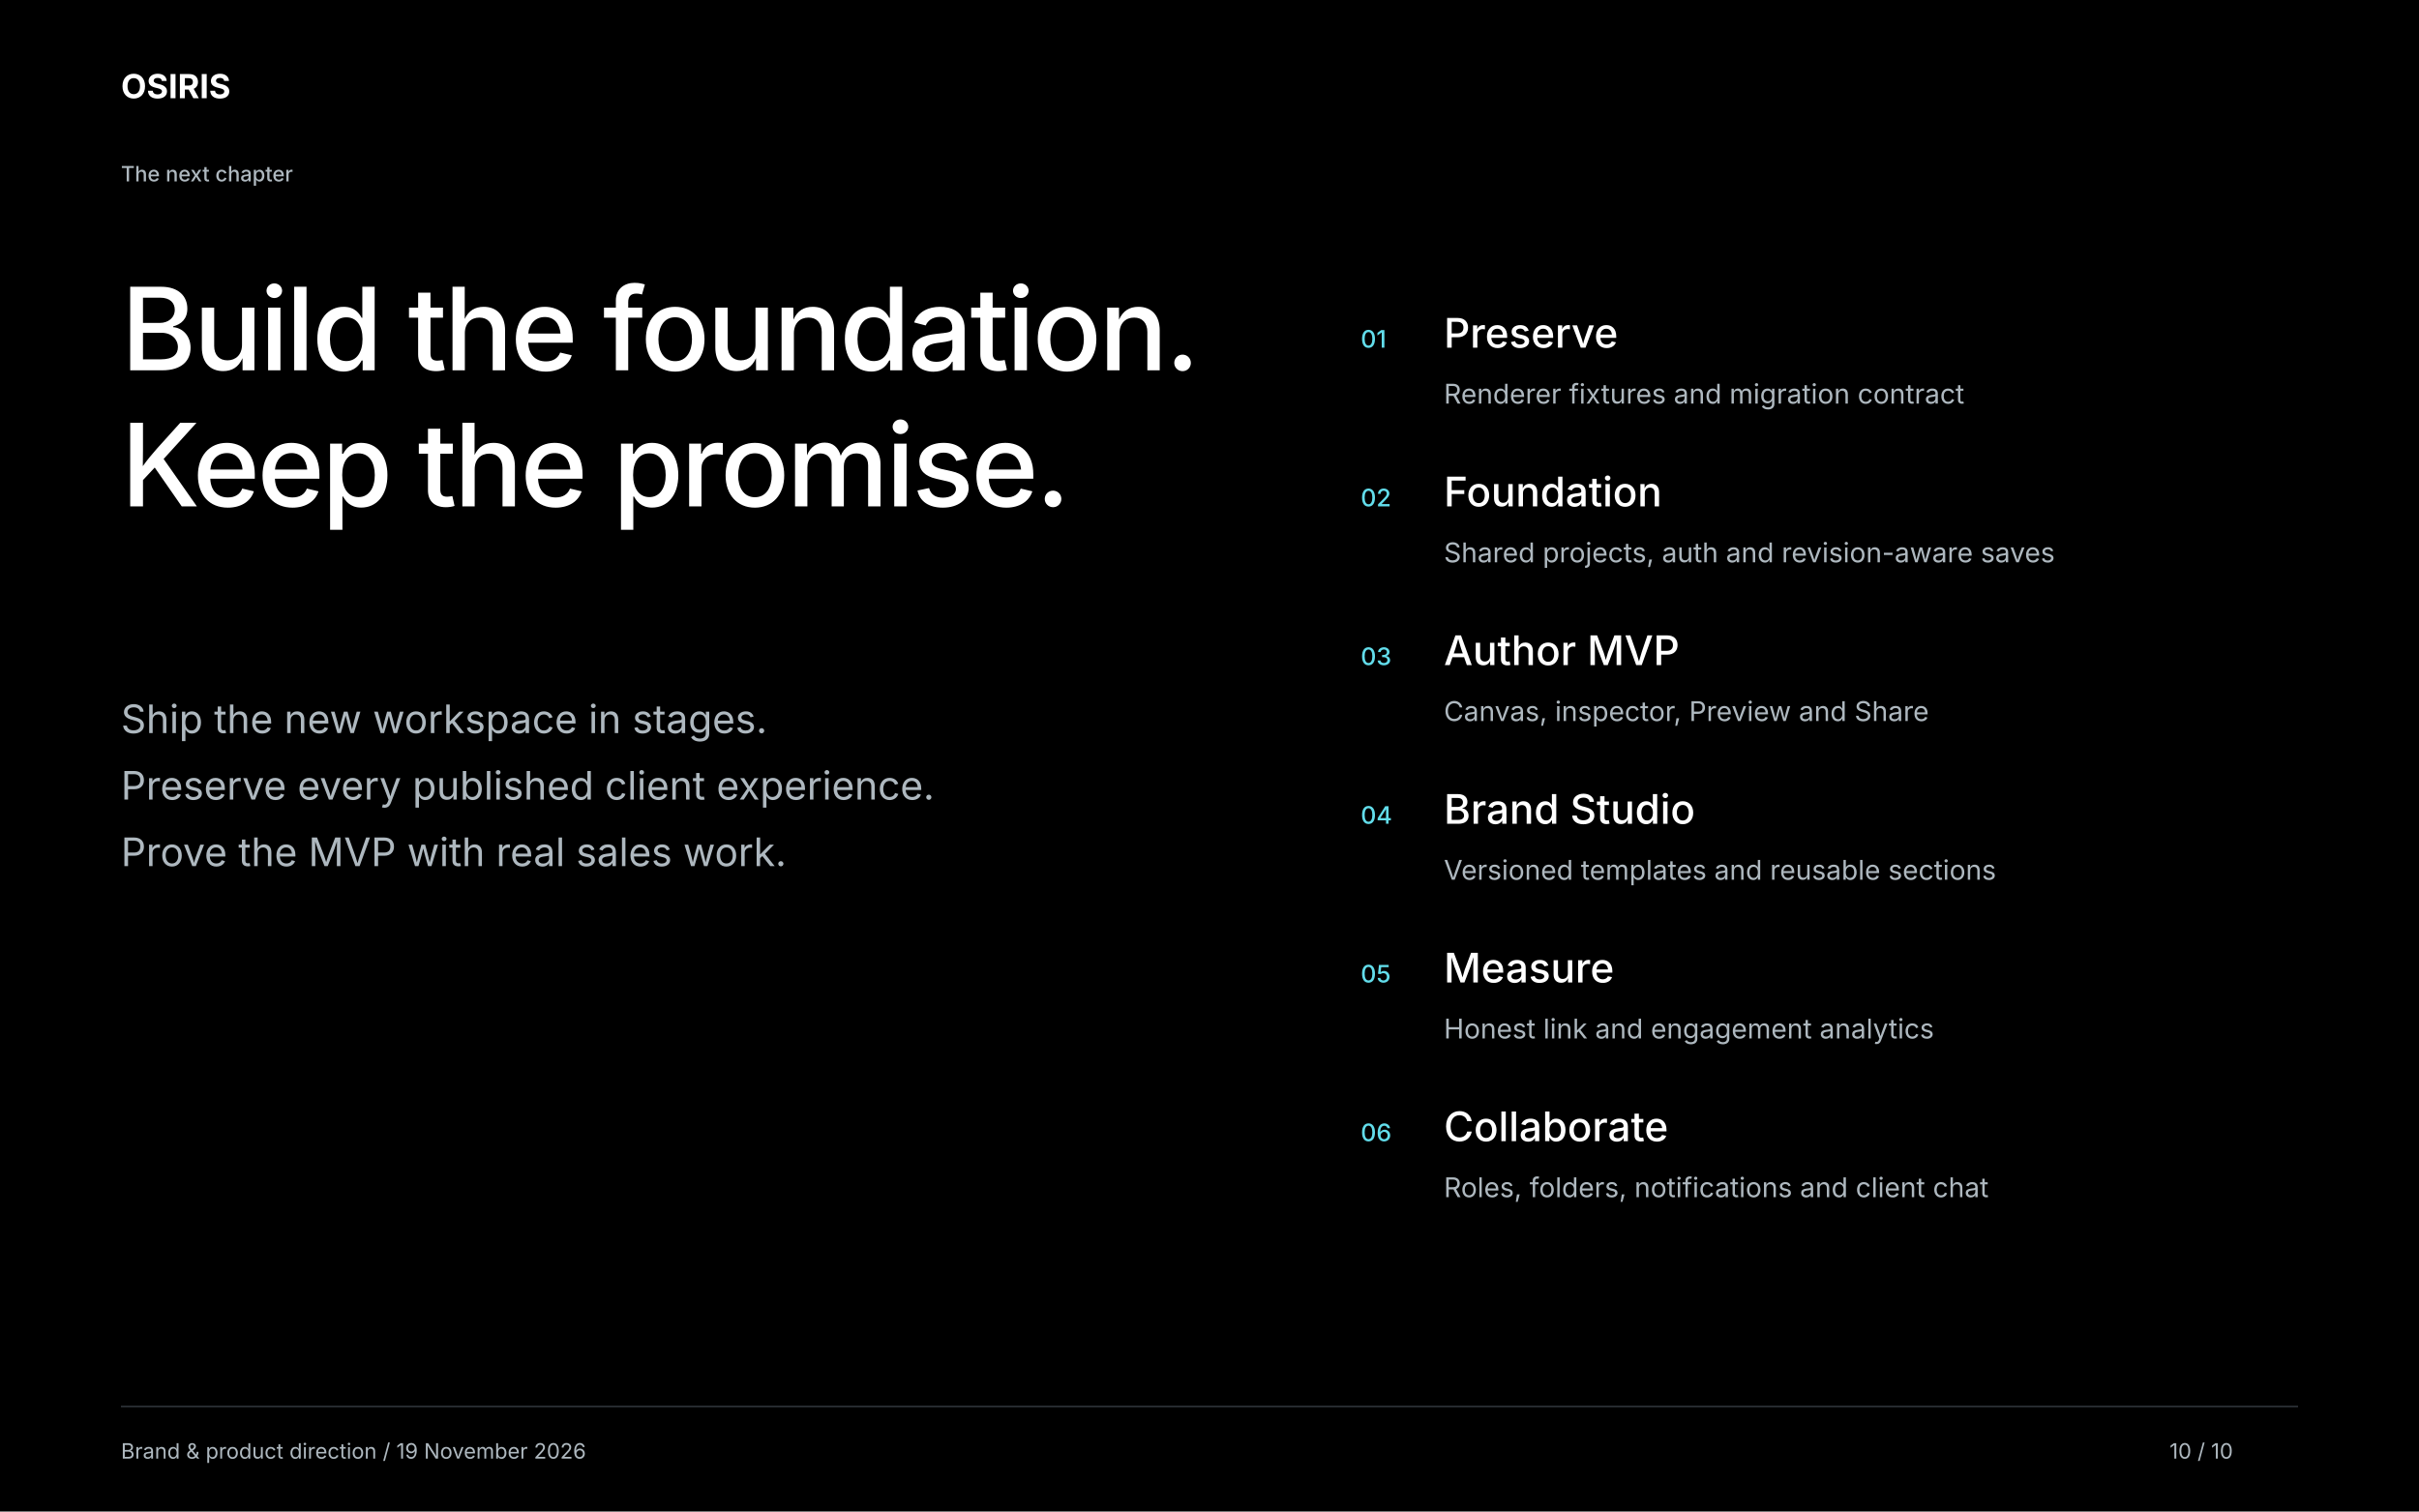
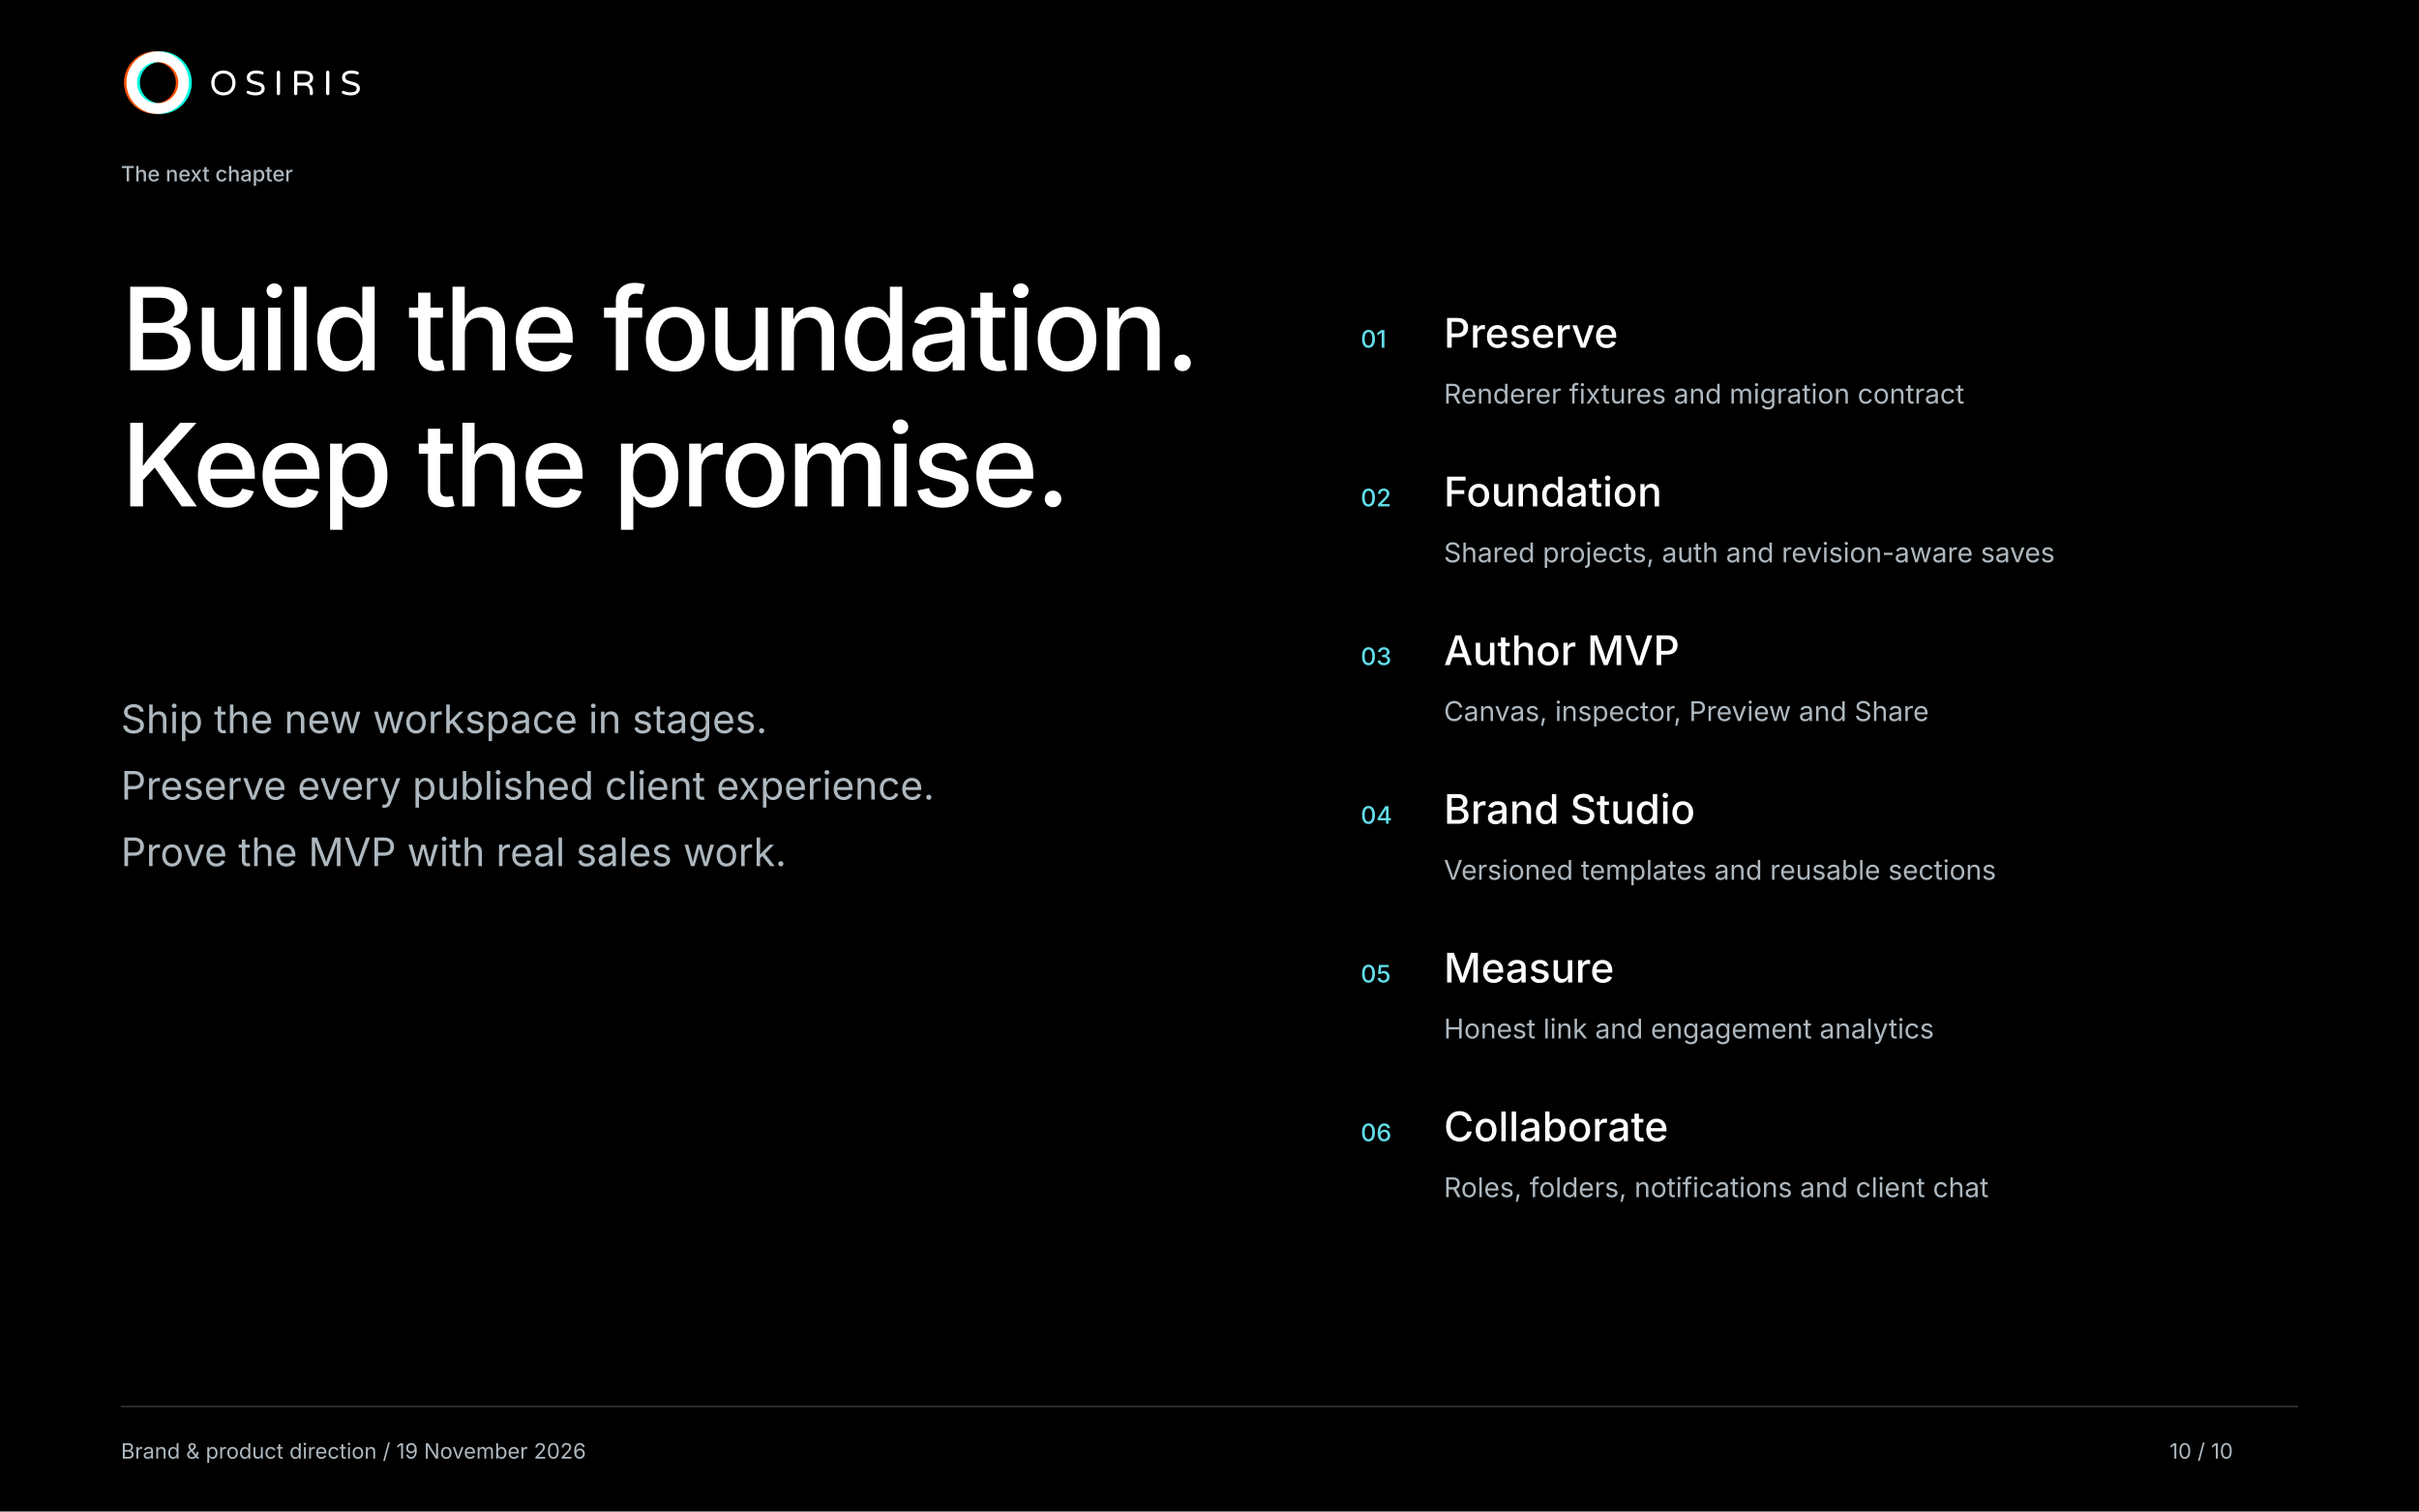
<svg xmlns="http://www.w3.org/2000/svg" width="1600" height="1000" viewBox="0 0 1600 1000">
  <rect x="0" y="0" width="1600" height="1000" rx="0" fill="#000000" stroke="none" />
-   <text x="80" y="65" fill="#FFFFFF" font-family="Inter,Arial,sans-serif" font-size="22" font-weight="650" letter-spacing="0">OSIRIS</text>
+   <rect x="72" y="25" width="180" height="58" rx="4" fill="#000000" stroke="none" />
+   <svg x="82" y="34" width="160" height="41.352" viewBox="0 0 1095 283">
+     <path d="M165.5 0C243.648 0 307 63.352 307 141.5C307 219.648 243.648 283 165.5 283C87.352 283 24 219.648 24 141.5C24 63.352 87.352 0 165.5 0ZM165.5 48C113.861 48 72 89.861 72 141.5C72 193.139 113.861 235 165.5 235C217.139 235 259 193.139 259 141.5C259 89.861 217.139 48 165.5 48Z" fill="#00FFE1" />
+     <path d="M141.5 0C219.648 0 283 63.352 283 141.5C283 219.648 219.648 283 141.5 283C63.352 283 0 219.648 0 141.5C0 63.352 63.352 0 141.5 0ZM141.5 48C89.861 48 48 89.861 48 141.5C48 193.139 89.861 235 141.5 235C193.139 235 235 193.139 235 141.5C235 89.861 193.139 48 141.5 48Z" fill="#FF5100" />
+     <path d="M450.016 199.12C439.35 199.12 429.75 196.72 421.216 191.92C413.003 187.12 406.656 180.507 402.176 172.08C397.696 163.547 395.35 153.787 395.136 142.8C395.243 137.467 395.83 132.347 396.896 127.44C398.07 122.533 399.83 118 402.176 113.84C406.55 105.307 412.896 98.64 421.216 93.84C429.536 89.04 439.136 86.64 450.016 86.64C461.11 86.64 470.763 89.04 478.976 93.84C487.19 98.533 493.536 105.147 498.016 113.68C502.496 122.213 504.843 131.92 505.056 142.8C504.843 153.787 502.496 163.44 498.016 171.76C493.536 180.293 487.136 187.013 478.816 191.92C470.603 196.72 461.003 199.12 450.016 199.12ZM450.016 185.52C458.443 185.52 465.643 183.653 471.616 179.92C477.59 176.187 482.23 171.173 485.536 164.88C488.843 158.48 490.496 151.12 490.496 142.8C490.496 134.587 488.896 127.28 485.696 120.88C482.39 114.267 477.643 109.2 471.456 105.68C465.376 102.053 458.23 100.24 450.016 100.24C441.483 100.24 434.336 102.107 428.576 105.84C422.603 109.467 417.963 114.48 414.656 120.88C411.35 127.28 409.696 134.587 409.696 142.8C409.696 151.12 411.296 158.427 414.496 164.72C417.803 171.333 422.496 176.453 428.576 180.08C434.763 183.707 441.91 185.52 450.016 185.52ZM596.731 199.12C583.505 199.12 571.078 196.613 559.451 191.6C558.278 191.067 557.211 190.213 556.251 189.04C555.398 187.76 554.971 186.427 554.971 185.04C554.971 183.12 555.558 181.52 556.731 180.24C558.011 178.96 559.611 178.32 561.531 178.32C562.705 178.32 563.665 178.533 564.411 178.96C569.211 180.987 574.171 182.587 579.291 183.76C584.411 184.827 589.745 185.36 595.291 185.36C613.425 185.36 622.491 179.387 622.491 167.44C622.491 164.24 621.318 161.733 618.971 159.92C616.731 157.787 613.851 156.133 610.331 154.96C606.918 153.787 602.065 152.347 595.771 150.64C591.505 149.467 587.665 148.4 584.251 147.44C580.838 146.373 577.851 145.307 575.291 144.24C562.491 139.333 556.091 130.853 556.091 118.8C556.091 115.813 556.465 112.933 557.211 110.16C557.958 107.387 559.131 104.773 560.731 102.32C564.038 97.307 568.838 93.467 575.131 90.8C581.425 88.027 588.625 86.64 596.731 86.64C602.385 86.64 607.825 87.067 613.051 87.92C618.278 88.667 623.185 89.947 627.771 91.76C630.758 92.933 632.251 95.067 632.251 98.16C632.251 99.76 631.665 101.307 630.491 102.8C629.318 104.187 627.771 104.88 625.851 104.88C625.105 104.88 624.305 104.667 623.451 104.24C619.398 102.747 615.238 101.68 610.971 101.04C606.811 100.4 602.545 100.08 598.171 100.08C590.065 100.08 583.398 101.627 578.171 104.72C573.051 107.813 570.491 112.133 570.491 117.68C570.491 121.413 571.771 124.4 574.331 126.64C576.785 128.987 579.825 130.8 583.451 132.08C587.078 133.36 592.038 134.747 598.331 136.24C606.758 138.373 613.425 140.347 618.331 142.16C623.451 144.187 627.825 147.28 631.451 151.44C635.078 155.6 636.891 161.253 636.891 168.4C636.891 174.267 635.185 179.547 631.771 184.24C628.358 189.04 623.558 192.72 617.371 195.28C611.291 197.84 604.411 199.12 596.731 199.12ZM699.221 198.32C697.195 198.32 695.488 197.627 694.101 196.24C692.715 194.747 692.021 193.04 692.021 191.12V94.64C692.021 92.72 692.715 91.013 694.101 89.52C695.488 88.027 697.195 87.28 699.221 87.28C701.141 87.28 702.848 88.027 704.341 89.52C705.835 91.013 706.581 92.72 706.581 94.64V191.12C706.581 193.147 705.835 194.853 704.341 196.24C702.848 197.627 701.141 198.32 699.221 198.32ZM777.352 198.32C775.326 198.32 773.619 197.627 772.232 196.24C770.846 194.747 770.152 193.04 770.152 191.12V95.44C770.152 93.52 770.846 91.813 772.232 90.32C773.619 88.827 775.326 88.08 777.352 88.08H813.672C827.859 88.08 838.526 91.067 845.672 97.04C852.819 102.907 856.392 110.587 856.392 120.08C856.392 126.267 854.686 131.92 851.272 137.04C847.859 142.16 842.846 145.893 836.232 148.24C841.246 149.627 845.139 152.293 847.913 156.24C850.686 160.08 852.606 164.507 853.672 169.52C854.846 174.427 855.432 179.227 855.432 183.92V191.12C855.432 193.04 854.686 194.747 853.193 196.24C851.806 197.627 850.152 198.32 848.232 198.32C846.099 198.32 844.339 197.68 842.952 196.4C841.566 195.013 840.872 193.253 840.872 191.12V186.48C840.872 181.253 840.392 176.4 839.432 171.92C838.579 167.547 836.392 163.653 832.872 160.24C829.459 156.72 824.126 154.96 816.872 154.96H784.712V191.12C784.712 193.147 783.966 194.853 782.472 196.24C780.979 197.627 779.272 198.32 777.352 198.32ZM784.712 141.2H812.712C821.886 141.2 829.033 139.44 834.152 135.92C839.272 132.293 841.832 127.333 841.832 121.04C841.832 114.747 839.592 110 835.112 106.8C830.632 103.493 822.899 101.84 811.912 101.84H786.473C785.299 101.84 784.712 102.48 784.712 103.76V141.2ZM922.203 198.32C920.176 198.32 918.469 197.627 917.083 196.24C915.696 194.747 915.003 193.04 915.003 191.12V94.64C915.003 92.72 915.696 91.013 917.083 89.52C918.469 88.027 920.176 87.28 922.203 87.28C924.122 87.28 925.829 88.027 927.323 89.52C928.816 91.013 929.562 92.72 929.562 94.64V191.12C929.562 193.147 928.816 194.853 927.323 196.24C925.829 197.627 924.122 198.32 922.203 198.32ZM1027.69 199.12C1014.47 199.12 1002.04 196.613 990.414 191.6C989.24 191.067 988.174 190.213 987.214 189.04C986.36 187.76 985.934 186.427 985.934 185.04C985.934 183.12 986.52 181.52 987.694 180.24C988.974 178.96 990.574 178.32 992.494 178.32C993.667 178.32 994.627 178.533 995.374 178.96C1000.17 180.987 1005.13 182.587 1010.25 183.76C1015.37 184.827 1020.71 185.36 1026.25 185.36C1044.39 185.36 1053.45 179.387 1053.45 167.44C1053.45 164.24 1052.28 161.733 1049.93 159.92C1047.69 157.787 1044.81 156.133 1041.29 154.96C1037.88 153.787 1033.03 152.347 1026.73 150.64C1022.47 149.467 1018.63 148.4 1015.21 147.44C1011.8 146.373 1008.81 145.307 1006.25 144.24C993.454 139.333 987.054 130.853 987.054 118.8C987.054 115.813 987.427 112.933 988.174 110.16C988.92 107.387 990.094 104.773 991.694 102.32C995 97.307 999.8 93.467 1006.09 90.8C1012.39 88.027 1019.59 86.64 1027.69 86.64C1033.35 86.64 1038.79 87.067 1044.01 87.92C1049.24 88.667 1054.15 89.947 1058.73 91.76C1061.72 92.933 1063.21 95.067 1063.21 98.16C1063.21 99.76 1062.63 101.307 1061.45 102.8C1060.28 104.187 1058.73 104.88 1056.81 104.88C1056.07 104.88 1055.27 104.667 1054.41 104.24C1050.36 102.747 1046.2 101.68 1041.93 101.04C1037.77 100.4 1033.51 100.08 1029.13 100.08C1021.03 100.08 1014.36 101.627 1009.13 104.72C1004.01 107.813 1001.45 112.133 1001.45 117.68C1001.45 121.413 1002.73 124.4 1005.29 126.64C1007.75 128.987 1010.79 130.8 1014.41 132.08C1018.04 133.36 1023 134.747 1029.29 136.24C1037.72 138.373 1044.39 140.347 1049.29 142.16C1054.41 144.187 1058.79 147.28 1062.41 151.44C1066.04 155.6 1067.85 161.253 1067.85 168.4C1067.85 174.267 1066.15 179.547 1062.73 184.24C1059.32 189.04 1054.52 192.72 1048.33 195.28C1042.25 197.84 1035.37 199.12 1027.69 199.12Z" fill="white" />
+     <path d="M152.5 0C230.648 0 294 63.352 294 141.5C294 219.648 230.648 283 152.5 283C74.352 283 11 219.648 11 141.5C11 63.352 74.352 0 152.5 0ZM152.5 48C100.861 48 59 89.861 59 141.5C59 193.139 100.861 235 152.5 235C204.139 235 246 193.139 246 141.5C246 89.861 204.139 48 152.5 48Z" fill="white" />
+   </svg>
  <text x="80" y="120" fill="#AEB8BF" font-family="Inter,Arial,sans-serif" font-size="14" font-weight="500" letter-spacing="0">The next chapter</text>
  <rect x="80" y="930" width="1440" height="1" rx="0" fill="#30363B" stroke="none" />
  <text x="80" y="965" fill="#AEB8BF" font-family="Inter,Arial,sans-serif" font-size="14" font-weight="400" letter-spacing="0">Brand &amp; product direction / 19 November 2026</text>
  <text x="1435" y="965" fill="#AEB8BF" font-family="Inter,Arial,sans-serif" font-size="14" font-weight="400" letter-spacing="0">10 / 10</text>
  <text x="80" y="245" fill="#FFFFFF" font-family="Inter,Arial,sans-serif" font-size="76" font-weight="550" letter-spacing="-1.9">Build the foundation.</text>
  <text x="80" y="335" fill="#FFFFFF" font-family="Inter,Arial,sans-serif" font-size="76" font-weight="550" letter-spacing="-1.9">Keep the promise.</text>
  <text x="80" y="485" fill="#AEB8BF" font-family="Inter,Arial,sans-serif" font-size="26" font-weight="400" letter-spacing="0">Ship the new workspace in stages.</text>
  <text x="80" y="529" fill="#AEB8BF" font-family="Inter,Arial,sans-serif" font-size="26" font-weight="400" letter-spacing="0">Preserve every published client experience.</text>
  <text x="80" y="573" fill="#AEB8BF" font-family="Inter,Arial,sans-serif" font-size="26" font-weight="400" letter-spacing="0">Prove the MVP with real sales work.</text>
  <text x="900" y="230" fill="#62DDEB" font-family="Inter,Arial,sans-serif" font-size="16" font-weight="550" letter-spacing="0">01</text>
  <text x="955" y="230" fill="#FFFFFF" font-family="Inter,Arial,sans-serif" font-size="27" font-weight="550" letter-spacing="0">Preserve</text>
  <text x="955" y="267" fill="#AEB8BF" font-family="Inter,Arial,sans-serif" font-size="18" font-weight="400" letter-spacing="0">Renderer fixtures and migration contract</text>
  <text x="900" y="335" fill="#62DDEB" font-family="Inter,Arial,sans-serif" font-size="16" font-weight="550" letter-spacing="0">02</text>
  <text x="955" y="335" fill="#FFFFFF" font-family="Inter,Arial,sans-serif" font-size="27" font-weight="550" letter-spacing="0">Foundation</text>
  <text x="955" y="372" fill="#AEB8BF" font-family="Inter,Arial,sans-serif" font-size="18" font-weight="400" letter-spacing="0">Shared projects, auth and revision-aware saves</text>
  <text x="900" y="440" fill="#62DDEB" font-family="Inter,Arial,sans-serif" font-size="16" font-weight="550" letter-spacing="0">03</text>
  <text x="955" y="440" fill="#FFFFFF" font-family="Inter,Arial,sans-serif" font-size="27" font-weight="550" letter-spacing="0">Author MVP</text>
  <text x="955" y="477" fill="#AEB8BF" font-family="Inter,Arial,sans-serif" font-size="18" font-weight="400" letter-spacing="0">Canvas, inspector, Preview and Share</text>
  <text x="900" y="545" fill="#62DDEB" font-family="Inter,Arial,sans-serif" font-size="16" font-weight="550" letter-spacing="0">04</text>
  <text x="955" y="545" fill="#FFFFFF" font-family="Inter,Arial,sans-serif" font-size="27" font-weight="550" letter-spacing="0">Brand Studio</text>
  <text x="955" y="582" fill="#AEB8BF" font-family="Inter,Arial,sans-serif" font-size="18" font-weight="400" letter-spacing="0">Versioned templates and reusable sections</text>
  <text x="900" y="650" fill="#62DDEB" font-family="Inter,Arial,sans-serif" font-size="16" font-weight="550" letter-spacing="0">05</text>
  <text x="955" y="650" fill="#FFFFFF" font-family="Inter,Arial,sans-serif" font-size="27" font-weight="550" letter-spacing="0">Measure</text>
  <text x="955" y="687" fill="#AEB8BF" font-family="Inter,Arial,sans-serif" font-size="18" font-weight="400" letter-spacing="0">Honest link and engagement analytics</text>
  <text x="900" y="755" fill="#62DDEB" font-family="Inter,Arial,sans-serif" font-size="16" font-weight="550" letter-spacing="0">06</text>
  <text x="955" y="755" fill="#FFFFFF" font-family="Inter,Arial,sans-serif" font-size="27" font-weight="550" letter-spacing="0">Collaborate</text>
  <text x="955" y="792" fill="#AEB8BF" font-family="Inter,Arial,sans-serif" font-size="18" font-weight="400" letter-spacing="0">Roles, folders, notifications and client chat</text>
</svg>
